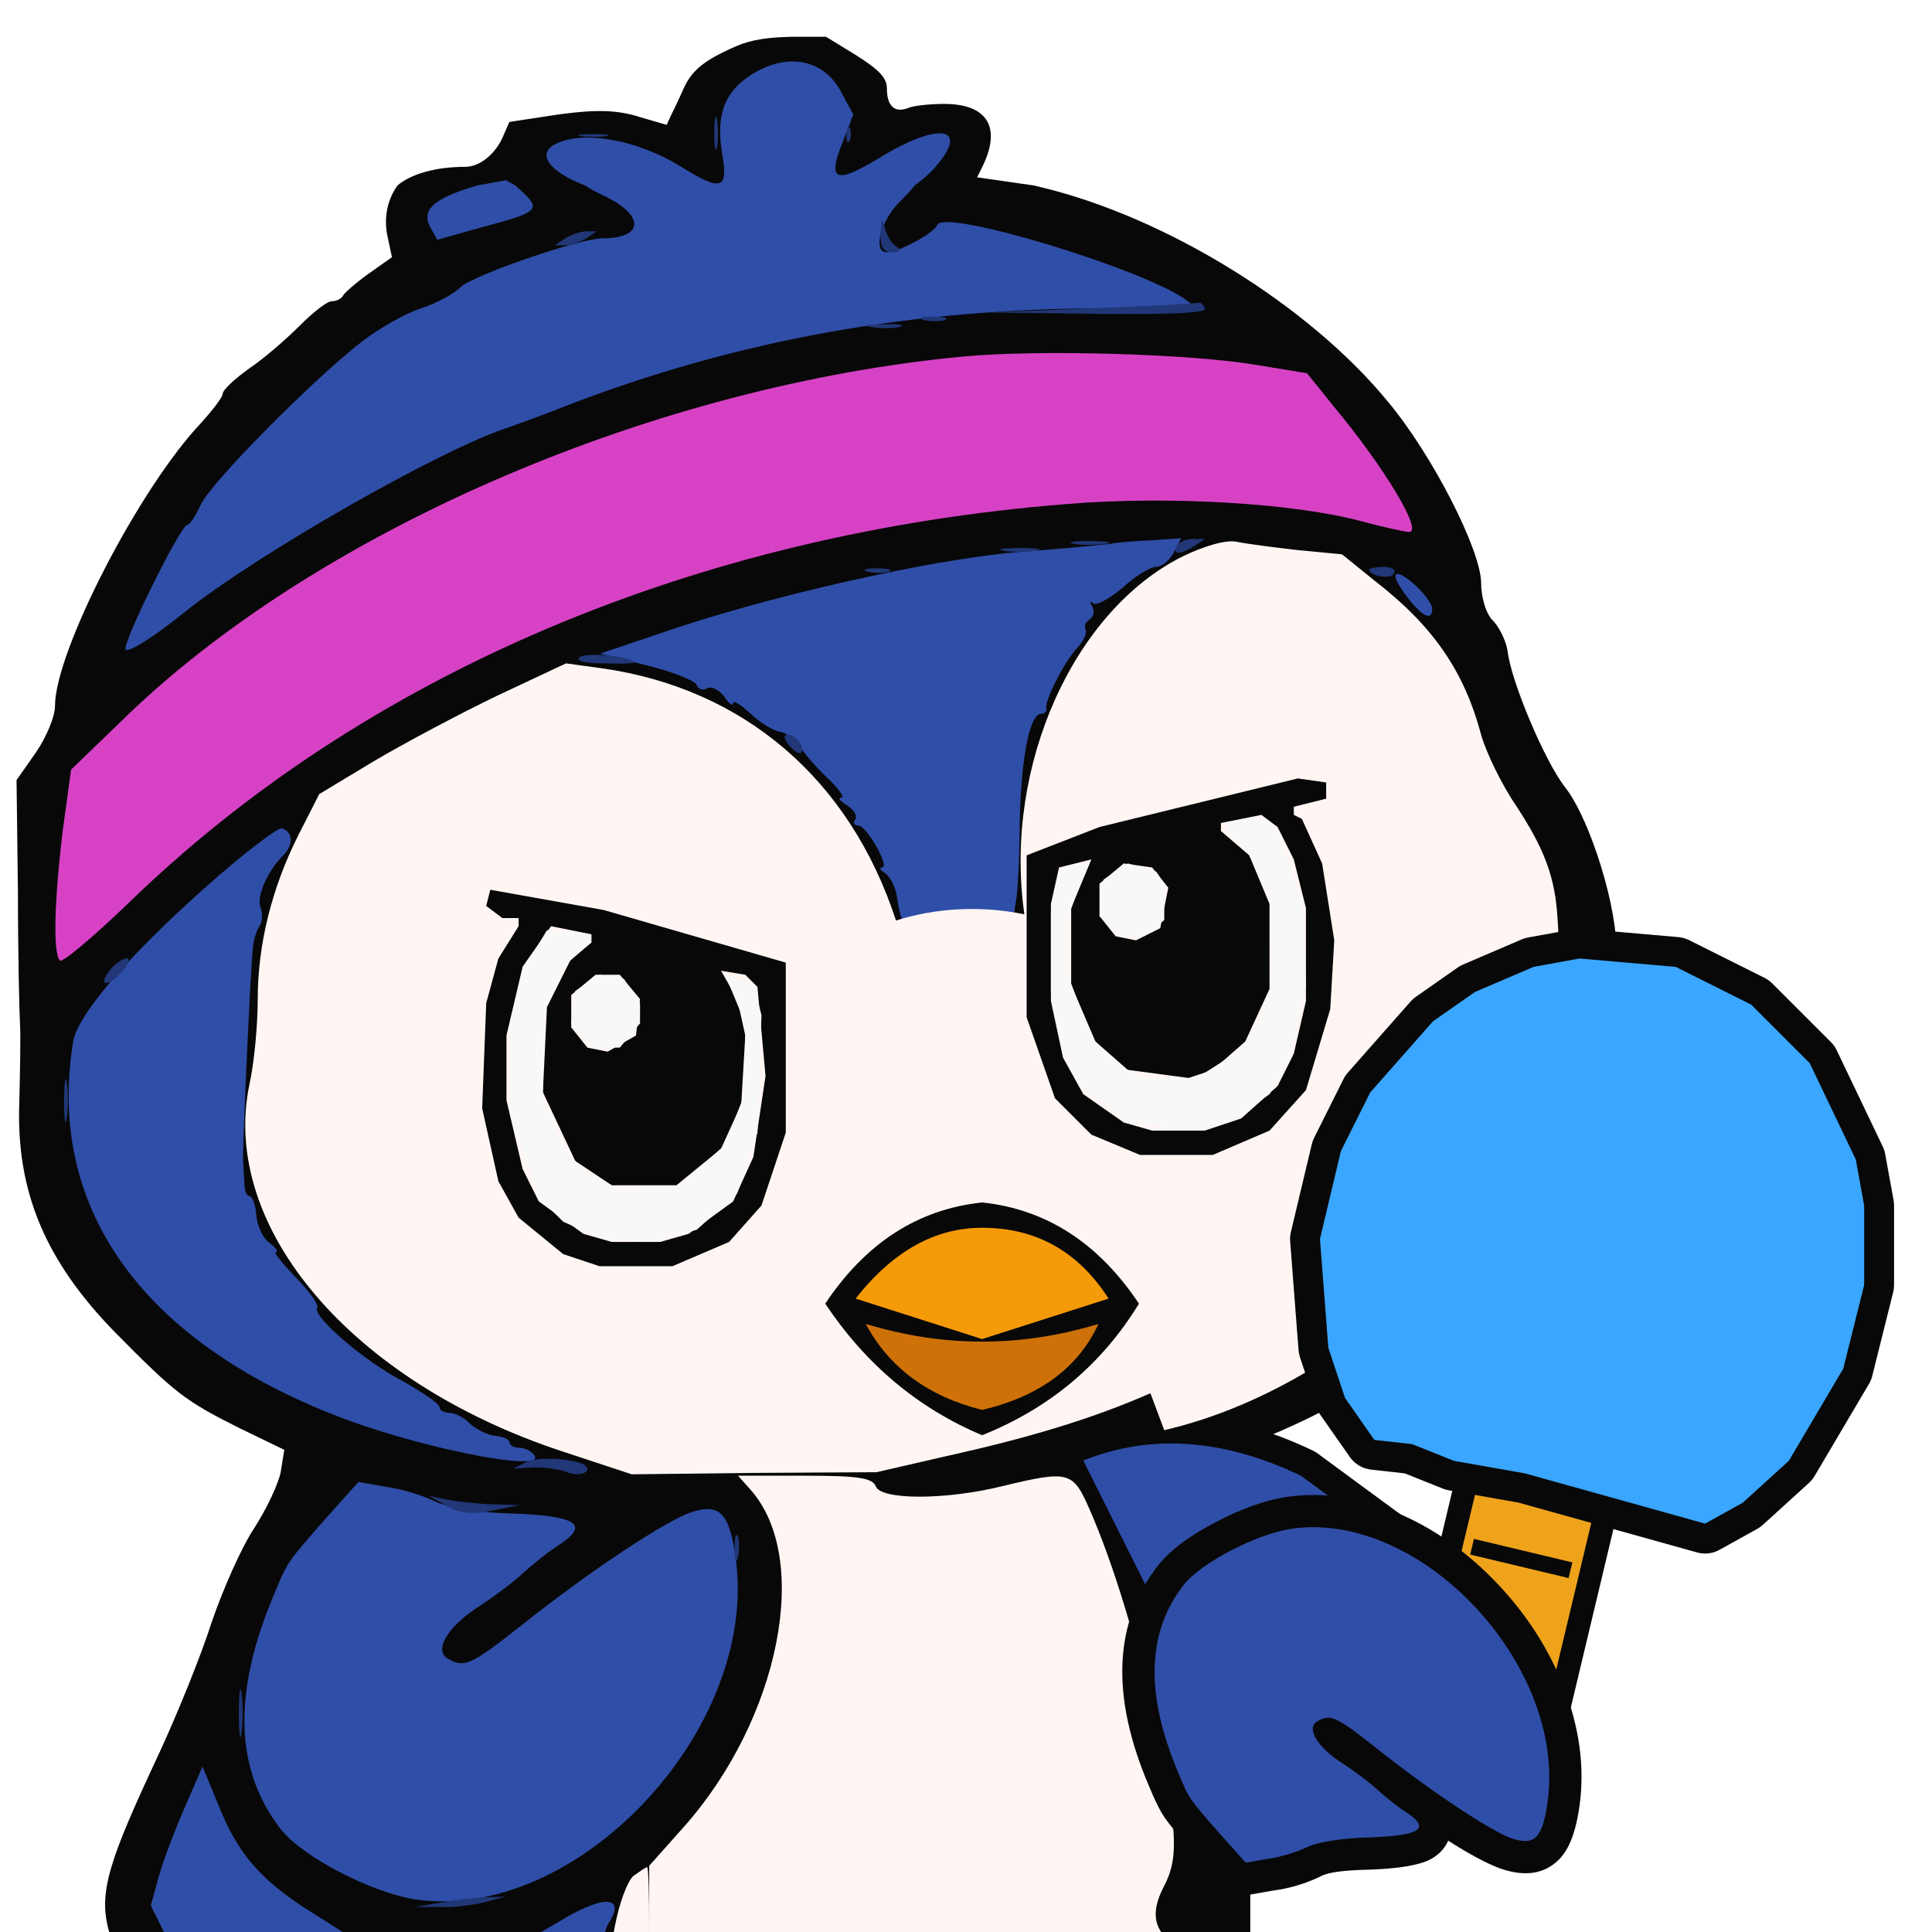
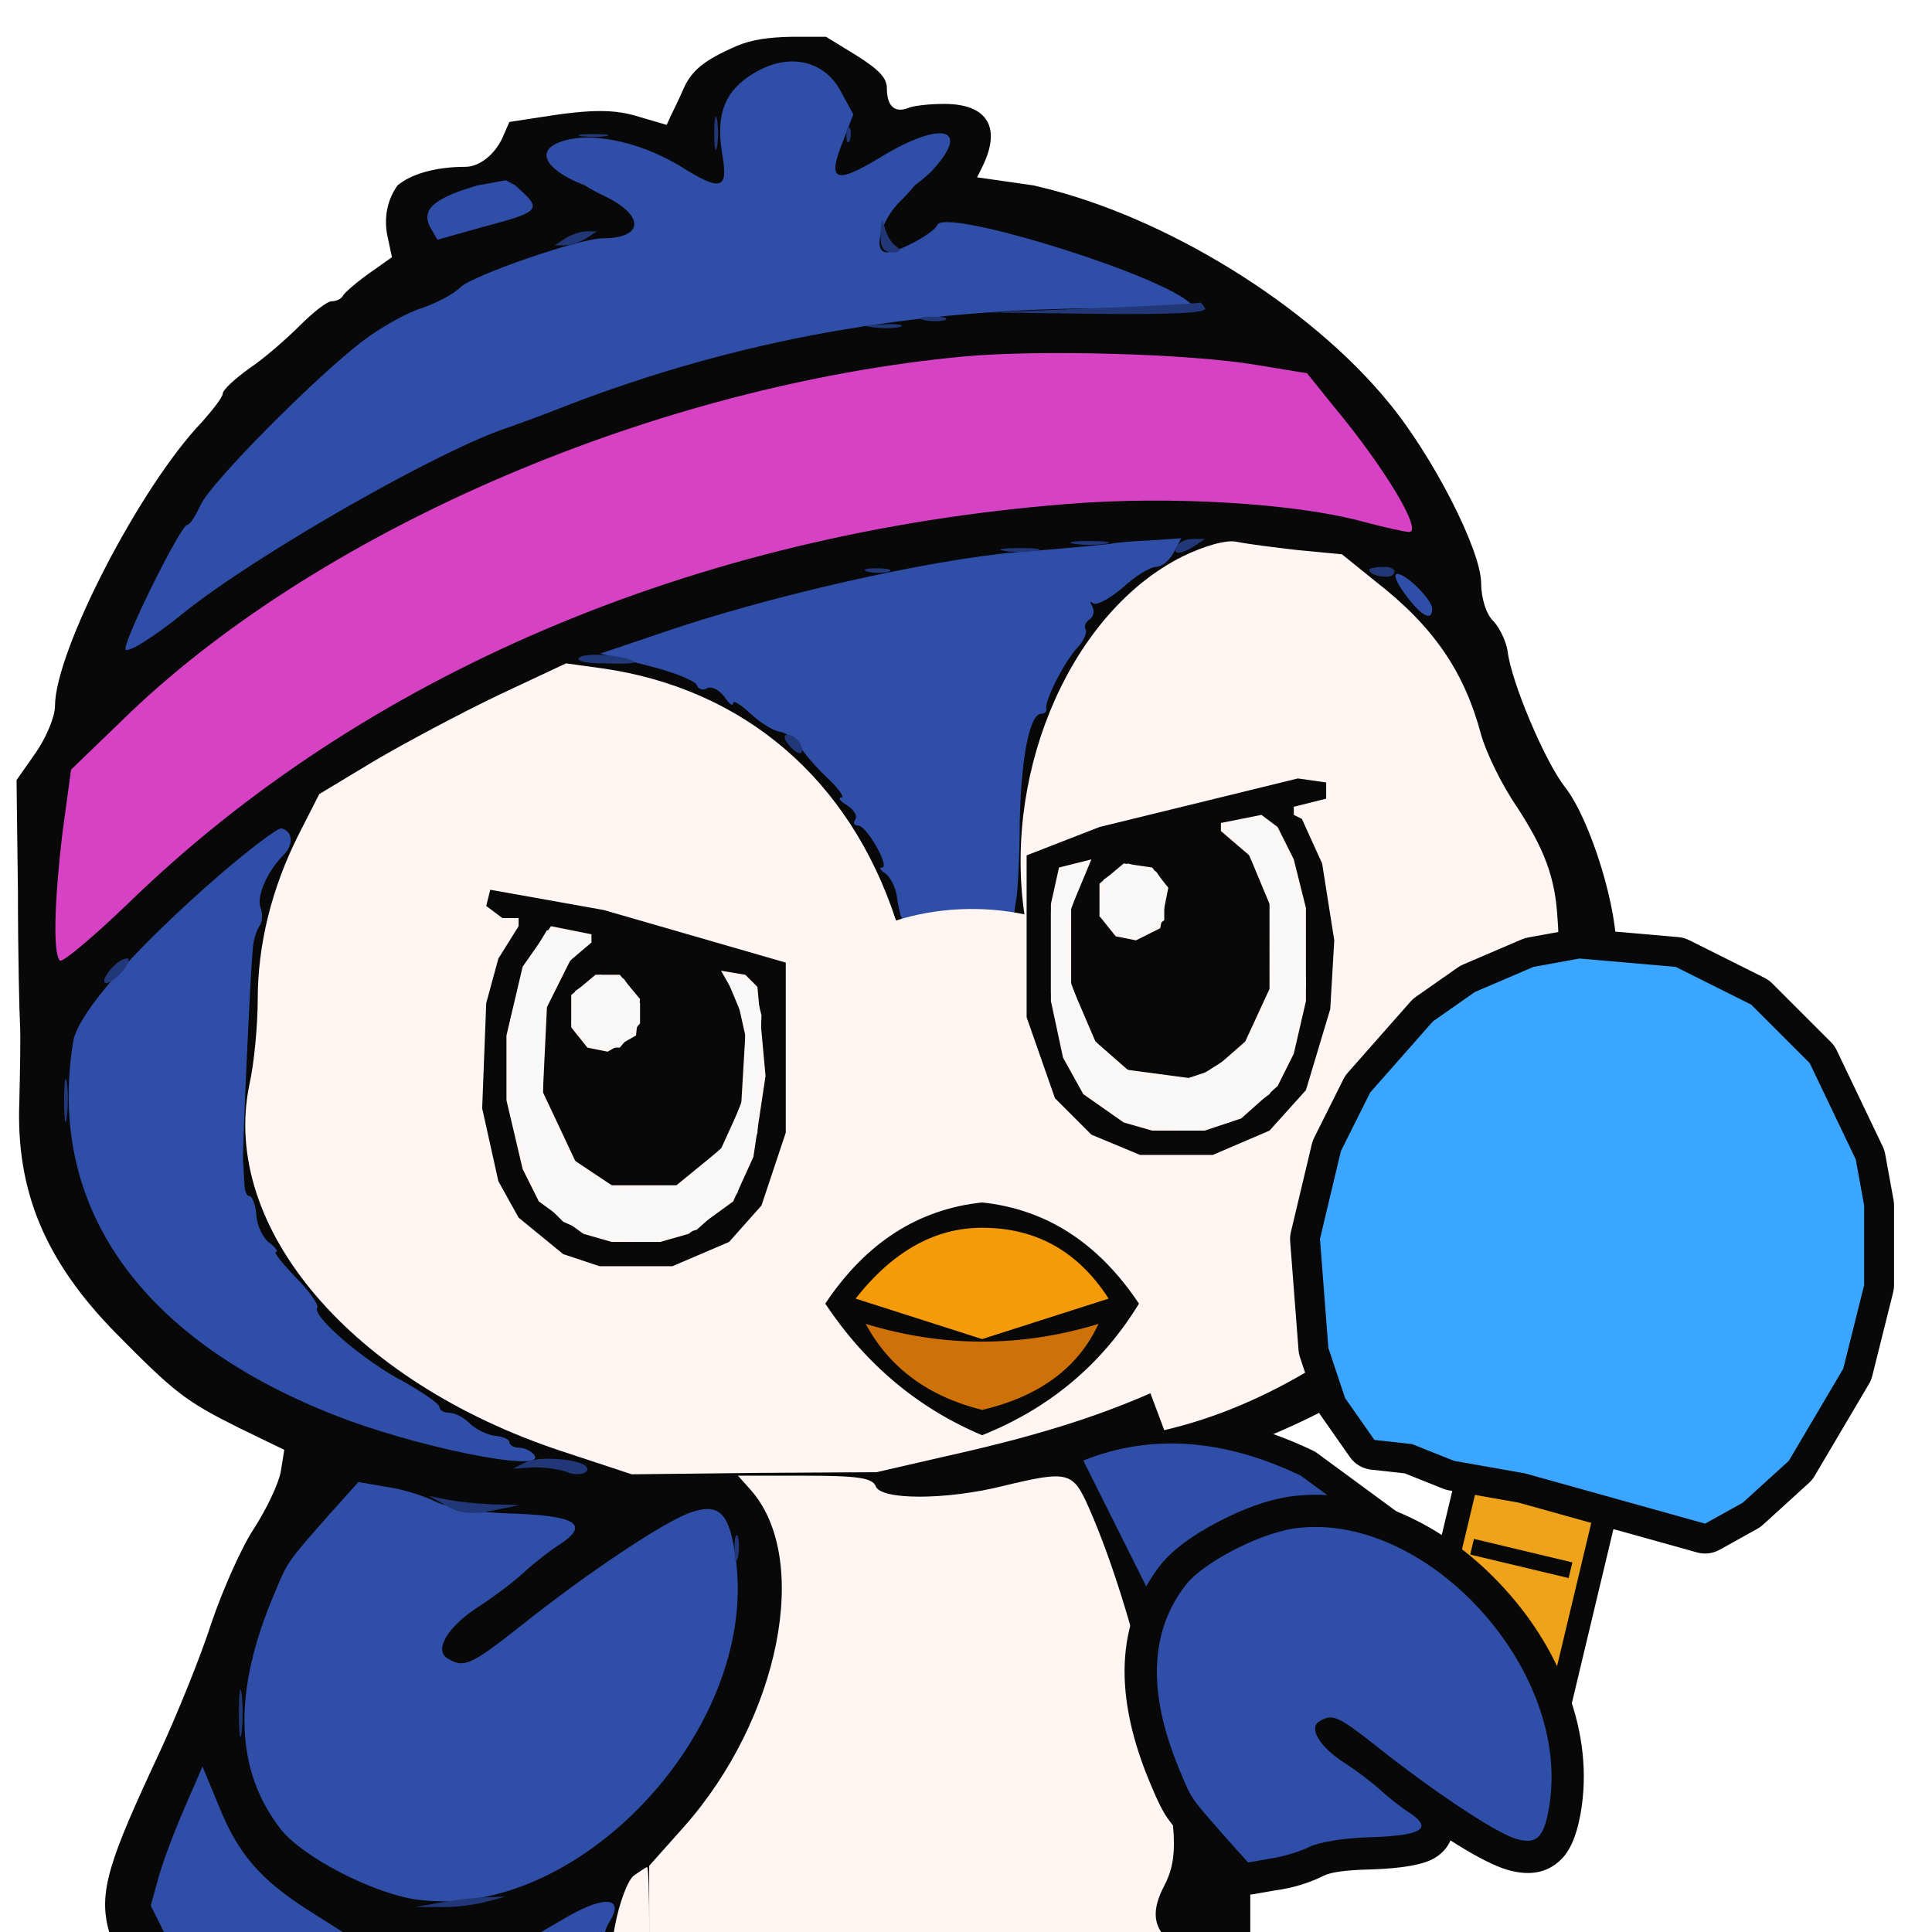
<svg xmlns="http://www.w3.org/2000/svg" viewBox="0 0 420 420" aria-hidden="true" class="sthings" data-character="pip">
  <g data-pip-part="body">
    <path fill="#080808" fill-rule="evenodd" d="M160.128 10.006C163.32 8.638 166.967 8.091 172.135 8H179.58L186.267 12.103C191.13 15.203 192.802 16.936 192.802 19.215C192.802 23.045 194.474 24.595 197.362 23.501C198.577 22.954 202.225 22.589 205.264 22.589C214.839 22.589 217.878 27.878 213.32 36.723L212.408 38.547L224.663 40.305L226.389 40.718C253.592 47.253 284.595 66.401 301.767 87.373C311.495 99.076 321.828 119.44 321.98 126.582C321.98 129.926 323.045 133.573 324.716 135.093C326.084 136.613 327.451 139.501 327.755 141.628C328.515 148.163 335.81 165.488 340.217 171.11C345.764 178.157 351.902 198.068 351.339 207.505H271.8V420.0H23.735C21.258 411.385 23.707 404.441 34.598 381.139C38.549 372.628 43.716 359.863 45.996 352.719C48.427 345.577 52.53 336.306 55.266 332.203C58.002 327.947 60.586 322.477 61.041 319.893L61.801 315.182L52.075 310.471C40.221 304.544 38.093 302.872 25.176 289.803C9.826 274.15 3.443 258.952 4.203 239.5C4.355 232.813 4.508 225.214 4.355 222.782C4.203 220.198 3.899 207.281 3.899 193.907L3.596 169.591L7.851 163.513C10.13 160.169 11.954 155.762 11.954 153.482C11.954 141.628 30.342 105.915 43.868 91.781C46.3 89.045 48.427 86.309 48.427 85.55C48.427 84.79 51.011 82.358 54.202 80.079C57.395 77.951 62.258 73.696 65.145 70.808C68.033 67.921 71.072 65.49 72.136 65.49C73.199 65.49 74.263 64.881 74.567 64.273C74.871 63.666 77.302 61.538 80.038 59.563L85.205 55.915L84.141 50.9C83.444 46.908 84.333 43.233 86.42 40.305C89.34 37.848 94.605 36.267 101.162 36.267C104.202 36.267 107.546 33.623 109.217 29.975L110.737 26.51L117.272 25.507C128.67 23.684 133.685 23.684 139.308 25.507L144.93 27.149L145.842 25.142C146.451 23.957 147.666 21.404 148.578 19.306C150.402 15.294 152.986 13.106 160.128 10.006Z" />
    <path fill="#080808" fill-rule="evenodd" d="M326.8 192.105 351.338 207.505Q350.89 221.805 349.9 238.305Q347.7 269.105 314.7 288.905Q286.1 312.005 252.0 319.705L248.7 305.405Q290.5 294.405 308.1 271.305Q331.2 246.005 326.8 219.605Z" />
    <path fill="#2f4ea8" fill-rule="evenodd" d="M162.712 16.662C170.614 11.191 179.125 12.65 182.924 20.127L185.508 24.869L183.228 30.796C179.733 39.458 181.557 40.188 191.587 34.079C204.201 26.419 210.887 27.605 203.44 36.175C202.47 37.399 200.691 38.958 198.86 40.305C197.826 41.573 196.774 42.727 195.842 43.605C191.435 47.86 189.611 54.851 192.802 54.851C195.386 54.851 203.137 50.596 203.745 48.925C204.961 45.277 247.21 58.043 257.391 64.881L260.279 67.009H241.13C198.426 67.009 160.28 73.847 122.895 88.285C118.336 90.109 112.864 92.084 110.737 92.844C96.299 97.404 56.026 120.352 40.07 133.118C33.383 138.589 27.608 142.084 27.303 141.172C26.696 139.501 39.31 114.121 40.677 114.121C41.285 114.121 42.501 112.145 43.564 109.866C45.692 105.003 68.488 82.054 78.823 74.152C82.622 71.265 88.245 68.072 91.588 67.009C94.779 65.945 98.579 63.969 100.099 62.45C102.683 59.866 126.086 51.812 130.949 51.812C140.067 51.812 140.22 46.796 131.253 42.541C129.771 41.852 128.4 41.1 127.153 40.305C119.322 37.308 116.352 33.284 121.071 31.161C127.15 28.334 138.548 30.431 147.971 36.175C156.633 41.647 158.304 41.191 157.089 33.988C155.57 25.507 157.24 20.401 162.712 16.662Z" />
    <path fill="#2f4ea8" fill-rule="evenodd" d="M112.022 40.305 113.473 41.629C117.727 45.581 116.967 46.189 104.81 49.38L95.084 52.116L93.867 49.988C91.285 45.884 93.716 43.301 103.442 40.414L103.802 40.305L109.977 39.185Z" />
    <path fill="#2f4ea8" fill-rule="evenodd" d="M241.435 118.225C242.65 117.92 246.601 117.616 250.249 117.465L256.784 117.008L255.112 120.2C254.2 121.871 252.528 123.24 251.312 123.24C250.097 123.24 246.753 125.215 244.017 127.798C241.13 130.23 238.242 131.75 237.635 131.142C236.875 130.534 236.875 130.838 237.483 131.902C237.939 132.814 237.787 134.029 236.875 134.638C235.963 135.245 235.66 136.157 235.963 136.765C236.42 137.372 235.66 139.348 234.139 140.868C231.252 144.059 227.149 152.266 227.452 153.938C227.604 154.697 227.149 155.154 226.389 155.154C223.805 155.154 221.982 164.728 221.677 178.862C221.677 186.46 221.222 193.907 220.917 195.579C220.614 197.098 220.31 199.682 220.31 201.05C220.158 202.873 218.942 203.785 216.359 203.785C214.23 203.785 210.127 204.85 207.088 206.065C201.313 208.496 197.058 207.737 198.426 204.393C198.882 203.178 198.426 202.266 197.514 202.266C196.602 202.266 195.995 201.809 195.995 201.05C196.146 200.442 196.146 199.682 195.842 199.226C195.69 198.77 195.235 196.794 194.93 194.667C194.626 192.691 193.411 190.412 192.347 189.804C191.435 189.196 190.979 188.588 191.739 188.588C193.562 188.588 188.396 179.469 186.572 179.469C185.66 179.469 185.355 178.862 185.964 178.102C186.42 177.19 185.508 175.975 184.14 175.063C182.621 174.151 182.012 173.391 182.924 173.391C183.685 173.391 182.316 171.415 179.885 169.135C177.301 166.704 174.717 163.665 173.805 162.144C173.046 160.777 171.071 159.409 169.702 159.105C168.183 158.953 165.296 157.129 163.167 155.154C161.04 153.178 159.368 152.115 159.368 152.875C159.368 153.634 158.457 153.026 157.392 151.354C156.177 149.834 154.505 149.075 153.593 149.682C152.834 150.139 151.77 149.834 151.465 148.922C151.162 148.01 146.299 146.035 140.676 144.668L130.493 142.084L143.108 137.829C166.663 129.622 201.921 121.719 220.917 120.047C230.948 119.288 240.218 118.376 241.435 118.225Z" />
    <path fill="#2f4ea8" fill-rule="evenodd" d="M305.567 129.318C303.591 126.734 302.832 124.759 303.743 124.759C305.72 124.759 311.342 130.382 311.342 132.357C311.342 135.245 308.911 133.878 305.567 129.318Z" />
    <path fill="#2f4ea8" fill-rule="evenodd" d="M47.667 190.259C54.354 184.484 60.434 179.926 61.193 180.078C63.625 180.685 63.929 183.572 61.649 185.853C58.154 189.347 55.723 194.819 56.634 197.251C57.09 198.466 57.09 200.29 56.483 201.202C55.723 202.266 55.114 204.393 54.963 206.065C54.354 212.752 52.683 250.29 52.835 252.417C52.987 253.632 52.987 255.913 53.139 257.28C53.139 258.8 53.595 260.016 54.202 260.016C54.811 260.016 55.571 261.84 55.723 264.119C55.874 266.551 57.242 269.285 58.61 270.197C59.977 271.262 60.586 272.173 59.977 272.173C59.37 272.173 61.346 274.605 64.233 277.644C67.273 280.684 69.4 283.723 68.945 284.331C67.88 286.155 79.126 295.881 87.637 300.289C91.892 302.72 95.539 305.152 95.539 305.912C95.539 306.519 96.451 307.128 97.667 307.128C98.883 307.128 101.011 308.191 102.226 309.559C103.595 310.775 106.026 311.991 107.698 312.143C109.37 312.294 110.737 312.903 110.737 313.51C110.737 314.118 111.649 314.726 112.864 314.726C114.08 314.726 115.6 315.485 116.208 316.397C118.639 320.35 89.461 314.422 71.832 307.279C30.039 290.563 10.13 261.84 15.905 226.429C16.97 220.198 29.127 206.369 47.667 190.259Z" />
    <path fill="#080808" fill-rule="evenodd" d="M233.253 311.887Q257.717 302.103 285.41 315.347Q285.925 315.593 286.384 315.931L323.784 343.431Q324.264 343.784 324.666 344.224Q325.067 344.664 325.377 345.173Q325.685 345.684 325.888 346.244Q326.091 346.804 326.181 347.393Q326.271 347.982 326.243 348.577Q326.217 349.172 326.075 349.75Q325.932 350.329 325.68 350.869Q325.427 351.409 325.074 351.889Q324.857 352.185 324.605 352.452Q306.216 371.991 283.164 381.295Q274.377 385.931 266.662 381.644Q260.033 377.961 255.407 367.569L244.585 349.173Q244.48 348.995 244.389 348.811L230.089 320.211Q229.822 319.678 229.665 319.103Q229.507 318.528 229.465 317.934Q229.423 317.339 229.497 316.748Q229.572 316.158 229.76 315.592Q229.949 315.027 230.244 314.509Q230.539 313.992 230.93 313.541Q231.32 313.091 231.791 312.726Q232.262 312.36 232.794 312.094Q233.02 311.981 233.253 311.887Z" />
    <path fill="#2f4ea8" fill-rule="evenodd" d="M235.5 317.505Q257.5 308.705 282.8 320.805L320.2 348.305Q302.6 367.005 280.6 375.805Q276.341 378.128 272.627 377.453Q265.79 376.21 260.8 364.805L249.8 346.105Z" />
    <path fill="#2f4ea8" fill-rule="evenodd" d="M71.376 329.468 77.911 322.172 83.989 323.237C87.485 323.693 92.196 325.213 94.627 326.428C97.059 327.644 104.05 328.859 110.889 329.012C125.023 329.468 128.214 331.291 121.983 335.546C119.551 337.066 115.904 339.954 113.776 341.929C111.649 343.905 107.393 347.096 104.354 349.072C97.363 353.479 94.324 358.646 97.211 360.47C100.859 362.75 102.378 361.99 113.168 353.479C128.062 341.626 144.171 330.988 149.946 328.859C156.48 326.58 158.609 328.859 159.976 339.042C164.839 376.123 125.326 418.068 90.221 412.901C80.646 411.381 66.057 403.782 61.193 397.856C51.011 384.938 50.403 367.917 59.826 346.032C62.561 339.346 62.713 339.346 71.376 329.468Z" />
    <path fill="#2f4ea8" fill-rule="evenodd" d="M40.07 393.144 44.021 384.026 47.667 392.841C51.771 403.022 56.634 408.646 67.121 415.332L74.498 420.0H35.64L32.774 414.269L34.446 408.19C35.358 404.846 37.941 398.007 40.07 393.144Z" />
    <path fill="#2f4ea8" fill-rule="evenodd" d="M123.047 416.853C131.71 411.838 135.964 412.445 132.317 418.068C131.991 418.611 131.724 419.29 131.542 420.0H117.666Z" />
    <path fill="#213777" fill-rule="evenodd" d="M155.265 28.972C155.265 25.689 155.57 24.413 155.873 25.963C156.177 27.605 156.177 30.34 155.873 31.89C155.57 33.531 155.265 32.255 155.265 28.972Z" />
    <path fill="#213777" fill-rule="evenodd" d="M183.988 29.428C183.988 27.878 184.292 27.24 184.748 27.787C185.052 28.425 185.052 29.701 184.748 30.523C184.292 31.434 183.988 30.887 183.988 29.428Z" />
    <path fill="#213777" fill-rule="evenodd" d="M126.39 29.61C124.871 29.337 126.086 29.154 128.974 29.154C131.861 29.154 133.077 29.337 131.71 29.61C130.189 29.793 127.758 29.793 126.39 29.61Z" />
    <path fill="#213777" fill-rule="evenodd" d="M191.435 50.596C191.587 47.404 191.739 47.253 192.347 49.532C192.802 51.204 193.866 53.028 194.93 53.635C195.995 54.395 195.69 54.851 194.018 54.851C192.042 54.851 191.283 53.788 191.435 50.596Z" />
    <path fill="#213777" fill-rule="evenodd" d="M122.895 51.812C124.111 51.052 126.238 50.292 127.454 50.292H129.734L127.454 51.812C126.238 52.571 124.111 53.331 122.895 53.331H120.615Z" />
    <path fill="#213777" fill-rule="evenodd" d="M237.635 67.009C250.249 66.553 260.583 65.945 260.735 65.793C260.887 65.641 261.495 66.097 261.951 67.009C262.559 68.072 254.504 68.377 238.851 68.225L214.839 67.921Z" />
    <path fill="#213777" fill-rule="evenodd" d="M200.858 69.593C199.337 69.137 200.249 68.832 202.68 68.832C205.264 68.832 206.328 69.137 205.416 69.593C204.352 69.896 202.225 69.896 200.858 69.593Z" />
    <path fill="#213777" fill-rule="evenodd" d="M189.46 71.113C187.484 70.808 188.699 70.504 192.042 70.504C195.386 70.353 196.905 70.656 195.538 71.113C194.018 71.416 191.283 71.416 189.46 71.113Z" />
    <path fill="#213777" fill-rule="evenodd" d="M233.532 118.225C231.555 117.92 233.076 117.616 236.875 117.616C240.674 117.616 242.195 117.92 240.371 118.225C238.395 118.528 235.355 118.528 233.532 118.225Z" />
    <path fill="#213777" fill-rule="evenodd" d="M255.872 118.68C256.327 117.768 257.999 117.16 259.367 117.16H261.951L259.671 118.68C256.632 120.656 254.655 120.656 255.872 118.68Z" />
    <path fill="#213777" fill-rule="evenodd" d="M218.335 119.744C216.359 119.44 217.878 119.135 221.677 119.135C225.477 119.135 226.997 119.44 225.173 119.744C223.198 120.047 220.158 120.047 218.335 119.744Z" />
    <path fill="#213777" fill-rule="evenodd" d="M188.699 124.303C187.179 123.847 188.091 123.543 190.523 123.543C193.107 123.543 194.171 123.847 193.259 124.303C192.195 124.607 190.067 124.607 188.699 124.303Z" />
    <path fill="#213777" fill-rule="evenodd" d="M297.664 123.847C297.664 123.543 299.033 123.24 300.855 123.24C302.527 123.24 303.591 123.847 302.984 124.759C302.224 125.975 297.664 125.215 297.664 123.847Z" />
    <path fill="#213777" fill-rule="evenodd" d="M126.086 142.844C127.758 141.78 136.268 142.54 137.94 143.907C138.245 144.212 135.204 144.364 131.253 144.212C126.998 144.212 124.871 143.604 126.086 142.844Z" />
    <path fill="#213777" fill-rule="evenodd" d="M171.526 161.993C170.311 160.625 170.311 159.713 171.223 159.713C173.046 159.713 175.174 162.601 174.11 163.665C173.805 163.968 172.59 163.36 171.526 161.993Z" />
    <path fill="#213777" fill-rule="evenodd" d="M24.112 210.625C25.176 209.408 26.696 208.344 27.608 208.344C28.367 208.344 27.911 209.713 26.391 211.384C23.2 214.879 21.073 214.271 24.112 210.625Z" />
    <path fill="#213777" fill-rule="evenodd" d="M13.929 239.5C13.929 235.244 14.234 233.42 14.538 235.244C14.841 237.219 14.841 240.563 14.538 242.843C14.234 245.275 13.929 243.603 13.929 239.5Z" />
    <path fill="#213777" fill-rule="evenodd" d="M114.536 317.766C117.272 316.55 125.63 317.157 127.302 318.678C128.822 320.045 125.783 321.109 123.351 320.045C121.83 319.438 118.639 318.981 116.055 318.981L111.497 319.285Z" />
    <path fill="#213777" fill-rule="evenodd" d="M97.059 327.34 93.26 325.213 97.059 325.972C99.187 326.428 103.595 326.884 106.938 327.035L113.016 327.188L106.938 328.404C102.53 329.316 99.795 329.012 97.059 327.34Z" />
    <path fill="#213777" fill-rule="evenodd" d="M159.673 336.763C159.673 334.179 159.976 333.115 160.433 334.027C160.736 335.091 160.736 337.218 160.433 338.585C159.976 340.106 159.673 339.194 159.673 336.763Z" />
    <path fill="#213777" fill-rule="evenodd" d="M51.923 372.476C51.923 367.917 52.227 365.941 52.53 368.221C52.835 370.653 52.835 374.3 52.53 376.579C52.227 379.01 51.923 377.035 51.923 372.476Z" />
    <path fill="#213777" fill-rule="evenodd" d="M96.299 413.509C99.642 412.901 104.05 412.445 106.177 412.445L109.977 412.293L105.417 413.509C102.986 414.117 98.427 414.725 95.539 414.572H90.221Z" />
    <path fill="#fff6f3" fill-rule="evenodd" d="M257.087 120.959C261.799 118.68 266.51 117.313 268.789 117.768C270.917 118.225 276.845 118.984 282.163 119.592L291.737 120.504L298.88 126.279C311.646 136.157 318.333 146.035 321.98 159.713C323.045 163.513 326.388 170.503 329.73 175.366C335.733 184.57 338.107 190.73 338.598 199.805H338.603Q341.1 232.805 318.0 271.305Q286.1 303.205 253.1 310.905L250.089 302.878C237.848 308.255 224.218 312.453 205.721 316.55L190.523 320.045L163.927 320.197L137.333 320.501L122.135 315.485C76.542 300.441 47.82 266.854 54.202 235.852C55.266 231.141 56.026 222.782 56.026 217.31C56.026 205.305 59.066 192.995 64.992 181.293L69.4 172.631L81.254 165.488C87.941 161.537 99.947 155.154 108.153 151.203L123.047 144.212L130.798 145.276C161.639 149.638 184.737 169.343 194.781 200.112C203.601 197.304 213.52 196.856 222.69 198.768L222.589 198.01C218.335 166.4 233.379 132.814 257.087 120.959Z" />
    <path fill="#fff6f3" fill-rule="evenodd" d="M137.788 407.734C139.155 406.822 140.372 405.91 140.676 405.91C140.979 405.91 141.132 411.99 141.132 419.588V420.0H133.439C133.518 419.573 133.6 419.132 133.685 418.676C134.597 413.813 136.421 408.797 137.788 407.734Z" />
    <path fill="#fff6f3" fill-rule="evenodd" d="M163.016 323.693 160.433 320.805H174.87C186.42 320.805 189.611 321.26 190.371 323.084C191.435 326.125 205.568 326.125 217.878 323.084C232.315 319.59 233.227 319.893 236.723 327.796C241.89 339.497 247.361 357.127 251.161 375.516C256.024 397.704 256.327 403.934 252.984 410.166C250.873 414.284 250.668 417.375 252.423 420.0H141.132V405.606L148.578 397.247C169.551 373.692 176.541 338.585 163.016 323.693Z" />
    <path fill="#d742c5" fill-rule="evenodd" d="M209.52 77.495C225.933 75.976 258.608 76.888 273.045 79.319L284.139 81.143L289.762 88.133C301.16 101.81 309.366 115.641 306.327 115.641C305.415 115.641 300.704 114.577 296.145 113.36C281.555 109.409 254.352 107.738 232.012 109.562C151.162 115.944 78.974 146.643 27.76 196.491C20.161 203.785 13.474 209.408 13.017 208.801C11.498 207.281 11.802 195.882 13.626 180.685L15.449 167.312L28.52 154.697C70.767 114.577 142.955 83.726 209.52 77.495Z" />
  </g>
  <g class="sthings-face" data-face="neutral">
    <g data-pip-part="eye-0">
      <path fill="#080808" fill-rule="evenodd" d="M105.7 196.945 106.58 193.425 131.22 197.825 170.82 209.265V246.225L165.54 262.065L158.5 269.985L146.18 275.265H130.34L122.42 272.625L112.74 264.705L108.34 256.785L104.82 240.945L105.7 218.065L108.34 208.385L112.74 201.345V199.585H109.22L105.7 196.945ZM163.78 251.505 166.42 233.905 164.66 214.545 162.02 211.905 156.74 211.025 160.26 217.185 162.02 225.105 161.14 240.065 156.74 249.745 147.06 257.665H132.98L125.06 252.385L118.02 237.425L118.9 218.945L124.18 208.385L128.58 204.865V203.105L119.78 201.345L113.62 210.145L110.1 225.105V239.185L113.62 254.145L117.14 261.185L126.82 268.225L132.98 269.985H143.54L149.7 268.225L159.38 261.185L163.78 251.505ZM124.18 216.305V223.345L127.7 227.745L132.1 228.625L138.26 225.105L139.14 217.185L134.74 211.905H129.46L124.18 216.305Z" />
      <path fill="#f8f8f8" fill-rule="evenodd" d="M110.98 242.705V221.585L113.62 211.025L118.9 202.225L127.7 203.105L128.58 204.865L122.42 210.145L118.02 220.705V239.185L123.3 250.625L127.7 255.025L134.74 258.545L147.94 257.665L157.62 248.865L162.02 237.425V222.465L157.62 211.905L163.78 213.665L165.54 220.705L164.66 246.225L160.26 259.425L151.46 267.345L140.9 269.985L130.34 269.105L122.42 265.585L117.14 260.305L110.98 242.705ZM124.18 222.465 125.06 215.425 130.34 211.905 135.62 212.785 139.14 218.065V222.465L134.74 227.745H128.58L124.18 222.465Z" />
    </g>
    <g data-pip-part="eye-1">
      <path fill="#080808" fill-rule="evenodd" d="M282.14 169.225 288.3 170.105V173.625L281.26 175.385V177.145L283.02 178.025L287.42 187.705L290.06 204.425L289.18 219.385L283.9 236.985L275.98 245.785L263.66 251.065H247.82L237.26 246.665L229.34 238.745L223.18 221.145V185.945L239.02 179.785L282.14 169.225ZM237.26 186.825 230.22 188.585 228.46 196.505V217.625L231.1 229.945L235.5 237.865L244.3 244.025L250.46 245.785H261.9L269.82 243.145L277.74 236.105L281.26 229.065L283.9 217.625V197.385L281.26 186.825L277.74 179.785L274.22 177.145L265.42 178.905V180.665L271.58 185.945L275.98 196.505V214.985L270.7 226.425L263.66 232.585L258.38 234.345L245.18 232.585L238.14 226.425L232.86 214.105V197.385L237.26 186.825ZM239.02 199.145 242.54 203.545 246.94 204.425 252.22 201.785 253.98 192.985 250.46 188.585 244.3 187.705 239.02 192.105V199.145Z" />
      <path fill="#f8f8f8" fill-rule="evenodd" d="M266.3 180.665 267.18 178.905 271.58 178.025H275.1L277.74 180.665L283.02 195.625L283.9 214.105L280.38 229.945L275.98 237.865L267.18 244.025L259.26 245.785L245.18 244.025L234.62 236.105L231.1 228.185L228.46 215.865V198.265L230.22 190.345L231.1 188.585L236.38 187.705L231.98 200.025V211.465L237.26 225.545L243.42 231.705L248.7 234.345H260.14L269.82 228.185L274.22 221.145L276.86 212.345L275.98 194.745L270.7 184.185L266.3 180.665ZM239.9 191.225 245.18 187.705 251.34 189.465 253.1 192.105V200.025L248.7 203.545H243.42L239.02 199.145L239.9 191.225Z" />
    </g>
    <g data-pip-part="beak">
      <path fill="#080808" fill-rule="evenodd" d="M179.4 283.405Q192.6 263.605 213.5 261.405Q234.4 263.605 247.6 283.405Q235.5 303.205 213.5 312.005Q192.6 303.205 179.4 283.405Z" />
      <path fill="#cd7108" fill-rule="evenodd" d="M188.2 287.805Q213.5 295.505 238.8 287.805Q232.2 302.105 213.5 306.505Q195.9 302.105 188.2 287.805Z" />
      <path fill="#f59a08" fill-rule="evenodd" d="M186.0 282.305Q198.1 266.905 213.5 266.905Q231.1 266.905 241.0 282.305L213.5 291.105L186.0 282.305Z" />
    </g>
  </g>
  <g data-pip-part="racket">
-     <path fill="#080808" fill-rule="evenodd" d="M353.666 320.181 340.294 376.179 305.277 367.821 318.651 311.819Q318.856 310.959 319.145 310.123Q319.433 309.287 319.803 308.484Q320.173 307.68 320.618 306.916Q321.065 306.153 321.584 305.437Q322.102 304.721 322.689 304.06Q323.276 303.399 323.924 302.797Q324.573 302.196 325.278 301.662Q325.982 301.127 326.735 300.664Q327.489 300.201 328.284 299.814Q329.078 299.428 329.908 299.12Q330.737 298.813 331.593 298.588Q332.447 298.364 333.321 298.225Q334.194 298.086 335.077 298.033Q335.96 297.979 336.843 298.013Q337.727 298.047 338.603 298.167Q339.48 298.287 340.339 298.493Q341.199 298.697 342.035 298.987Q342.871 299.275 343.675 299.644Q344.478 300.014 345.242 300.459Q346.005 300.906 346.721 301.425Q347.437 301.943 348.098 302.531Q348.76 303.117 349.361 303.766Q349.963 304.414 350.497 305.119Q351.032 305.823 351.495 306.577Q351.957 307.33 352.344 308.125Q352.731 308.921 353.038 309.75Q353.345 310.578 353.57 311.434Q353.794 312.29 353.934 313.162Q354.072 314.036 354.126 314.919Q354.179 315.801 354.145 316.686Q354.112 317.569 353.992 318.444Q353.871 319.321 353.666 320.181Z" />
-     <path fill="#efa31b" fill-rule="evenodd" d="M348.803 319.02 335.431 375.019 310.141 368.982 323.514 312.981Q323.663 312.359 323.871 311.755Q324.08 311.151 324.346 310.572Q324.613 309.991 324.935 309.44Q325.257 308.889 325.632 308.372Q326.007 307.855 326.43 307.376Q326.854 306.899 327.323 306.464Q327.791 306.03 328.299 305.644Q328.809 305.259 329.353 304.924Q329.897 304.59 330.471 304.311Q331.045 304.031 331.644 303.809Q332.243 303.587 332.861 303.425Q333.479 303.263 334.109 303.162Q334.74 303.062 335.378 303.023Q336.015 302.985 336.653 303.009Q337.292 303.033 337.924 303.12Q338.557 303.207 339.178 303.356Q339.799 303.504 340.403 303.712Q341.007 303.921 341.587 304.187Q342.167 304.455 342.718 304.777Q343.27 305.099 343.787 305.473Q344.304 305.848 344.782 306.272Q345.26 306.695 345.694 307.164Q346.128 307.633 346.514 308.142Q346.9 308.65 347.235 309.195Q347.569 309.738 347.849 310.312Q348.128 310.887 348.349 311.486Q348.571 312.084 348.733 312.702Q348.896 313.321 348.996 313.951Q349.097 314.581 349.135 315.219Q349.173 315.856 349.149 316.495Q349.125 317.133 349.038 317.766Q348.952 318.398 348.803 319.02Z" />
+     <path fill="#080808" fill-rule="evenodd" d="M353.666 320.181 335.516 396.181Q335.312 397.042 335.023 397.878Q334.734 398.713 334.365 399.517Q333.996 400.32 333.55 401.083Q333.103 401.846 332.584 402.563Q332.329 402.916 332.056 403.257L300.393 395.7Q300.303 395.271 300.234 394.837Q300.095 393.964 300.041 393.082Q299.989 392.198 300.023 391.315Q300.056 390.432 300.176 389.555Q300.297 388.679 300.501 387.819L318.651 311.819Q318.856 310.959 319.145 310.123Q319.433 309.287 319.803 308.484Q320.173 307.68 320.618 306.916Q321.065 306.153 321.584 305.437Q322.102 304.721 322.689 304.06Q323.276 303.399 323.924 302.797Q324.573 302.196 325.278 301.662Q325.982 301.127 326.735 300.664Q327.489 300.201 328.284 299.814Q329.078 299.428 329.908 299.12Q330.737 298.813 331.593 298.588Q332.447 298.364 333.321 298.225Q334.194 298.086 335.077 298.033Q335.96 297.979 336.843 298.013Q337.727 298.047 338.603 298.167Q339.48 298.287 340.339 298.493Q341.199 298.697 342.035 298.987Q342.871 299.275 343.675 299.644Q344.478 300.014 345.242 300.459Q346.005 300.906 346.721 301.425Q347.437 301.943 348.098 302.531Q348.76 303.117 349.361 303.766Q349.963 304.414 350.497 305.119Q351.032 305.823 351.495 306.577Q351.957 307.33 352.344 308.125Q352.731 308.921 353.038 309.75Q353.345 310.578 353.57 311.434Q353.794 312.29 353.934 313.162Q354.072 314.036 354.126 314.919Q354.179 315.801 354.145 316.686Q354.112 317.569 353.992 318.444Q353.871 319.321 353.666 320.181Z" />
+     <path fill="#efa31b" fill-rule="evenodd" d="M348.803 319.02 330.653 395.02Q330.505 395.641 330.297 396.244Q330.088 396.848 329.822 397.429Q329.554 398.009 329.233 398.56Q328.911 399.112 328.536 399.629Q328.161 400.146 327.737 400.623Q327.314 401.102 326.845 401.535Q326.637 401.729 326.422 401.911L306.028 397.044Q305.918 396.782 305.819 396.515Q305.596 395.915 305.435 395.297Q305.272 394.68 305.172 394.05Q305.071 393.418 305.033 392.781Q304.995 392.143 305.019 391.505Q305.043 390.867 305.13 390.235Q305.217 389.601 305.364 388.981L323.514 312.981Q323.663 312.359 323.871 311.755Q324.08 311.151 324.346 310.572Q324.613 309.991 324.935 309.44Q325.257 308.889 325.632 308.372Q326.007 307.855 326.43 307.376Q326.854 306.899 327.323 306.464Q327.791 306.03 328.299 305.644Q328.809 305.259 329.353 304.924Q329.897 304.59 330.471 304.311Q331.045 304.031 331.644 303.809Q332.243 303.587 332.861 303.425Q333.479 303.263 334.109 303.162Q334.74 303.062 335.378 303.023Q336.015 302.985 336.653 303.009Q337.292 303.033 337.924 303.12Q338.557 303.207 339.178 303.356Q339.799 303.504 340.403 303.712Q341.007 303.921 341.587 304.187Q342.167 304.455 342.718 304.777Q343.27 305.099 343.787 305.473Q344.304 305.848 344.782 306.272Q345.26 306.695 345.694 307.164Q346.128 307.633 346.514 308.142Q346.9 308.65 347.235 309.195Q347.569 309.738 347.849 310.312Q348.128 310.887 348.349 311.486Q348.571 312.084 348.733 312.702Q348.896 313.321 348.996 313.951Q349.097 314.581 349.135 315.219Q349.173 315.856 349.149 316.495Q349.125 317.133 349.038 317.766Q348.952 318.398 348.803 319.02Z" />
    <path fill="#080808" fill-rule="evenodd" d="M341.819 339.652 341.007 343.057 319.608 337.947 320.421 334.543 341.819 339.652Z" />
-     <path fill="#080808" fill-rule="evenodd" d="M312.433 367.987 333.831 373.095 333.599 374.067 312.201 368.96 312.433 367.987Z" />
+     <path fill="#080808" fill-rule="evenodd" d="M305.875 395.465 327.273 400.573 327.041 401.545 305.643 396.438 305.875 395.465Z" />
    <g data-pip-part="flipper">
-       <path fill="#080808" fill-rule="evenodd" d="M260.326 403.71Q260.007 403.345 259.41 402.664Q254.561 397.141 253.258 395.241Q251.702 392.969 249.87 388.492Q237.114 358.867 251.946 340.051Q255.868 335.268 264.416 330.83Q272.715 326.522 279.567 325.434Q291.855 323.624 304.61 329.262Q316.177 334.374 325.649 344.412Q335.075 354.402 339.855 366.542Q345.06 379.765 343.41 392.345Q342.275 400.796 339.018 404.134Q334.253 409.02 326.14 406.19Q321.68 404.547 314.83 400.141Q313.758 402.577 311.282 404.027Q307.697 406.124 297.426 406.455Q289.638 406.628 287.321 407.786Q282.429 410.233 276.745 411L272.023 411.826Q271.587 411.902 271.143 411.922Q270.699 411.943 270.257 411.907Q269.815 411.872 269.38 411.781Q268.945 411.689 268.525 411.544Q268.106 411.399 267.708 411.202Q267.31 411.004 266.94 410.759Q266.571 410.512 266.235 410.222Q265.9 409.931 265.604 409.6L260.375 403.765L260.326 403.71Z" />
-       <path fill="#2f4ea8" fill-rule="evenodd" d="M265.589 399.094C258.659 391.192 258.537 391.192 256.349 385.843C248.811 368.335 249.297 354.718 257.444 344.384C261.333 339.643 273.006 333.563 280.665 332.347C308.75 328.214 340.36 361.769 336.47 391.435C335.376 399.58 333.674 401.404 328.446 399.58C323.826 397.879 310.938 389.368 299.024 379.885C290.391 373.076 289.176 372.469 286.257 374.291C283.947 375.751 286.379 379.885 291.972 383.41C294.404 384.991 297.807 387.544 299.51 389.125C301.212 390.706 304.13 393.016 306.075 394.231C311.06 397.636 308.507 399.094 297.2 399.458C291.729 399.58 286.136 400.553 284.19 401.525C282.246 402.499 278.477 403.714 275.681 404.078L270.817 404.93L265.589 399.094Z" />
+       <path fill="#080808" fill-rule="evenodd" d="M260.826 403.659Q260.506 403.295 259.909 402.614Q255.061 397.091 253.759 395.19Q252.201 392.919 250.371 388.443Q237.614 358.817 252.445 340Q256.368 335.218 264.915 330.781Q273.216 326.471 280.068 325.384Q292.355 323.575 305.109 329.211Q316.677 334.323 326.15 344.363Q335.576 354.352 340.354 366.491Q345.56 379.716 343.91 392.295Q342.775 400.746 339.518 404.084Q334.752 408.97 326.639 406.14Q322.18 404.497 315.33 400.091Q314.259 402.527 311.782 403.976Q308.197 406.074 297.925 406.405Q290.137 406.579 287.822 407.737Q282.929 410.182 277.244 410.949L272.524 411.775Q272.086 411.852 271.643 411.872Q271.199 411.893 270.757 411.858Q270.314 411.822 269.879 411.731Q269.445 411.64 269.026 411.495Q268.606 411.349 268.208 411.151Q267.81 410.954 267.441 410.708Q267.071 410.463 266.736 410.172Q266.399 409.881 266.103 409.551L260.875 403.714L260.826 403.659Z" />
+       <path fill="#2f4ea8" fill-rule="evenodd" d="M266.089 399.044C259.159 391.141 259.038 391.141 256.849 385.792C249.312 368.284 249.798 354.667 257.943 344.334C261.834 339.592 273.505 333.513 281.165 332.297C309.25 328.164 340.86 361.72 336.969 391.384C335.875 399.531 334.173 401.354 328.945 399.531C324.325 397.828 311.439 389.317 299.523 379.834C290.892 373.026 289.675 372.418 286.758 374.242C284.448 375.701 286.879 379.834 292.472 383.361C294.903 384.941 298.308 387.494 300.009 389.074C301.712 390.655 304.63 392.965 306.575 394.181C311.559 397.585 309.006 399.044 297.7 399.409C292.229 399.531 286.636 400.503 284.691 401.476C282.745 402.448 278.976 403.664 276.18 404.029L271.317 404.88L266.089 399.044Z" />
    </g>
    <g data-pip-part="blade">
      <path fill="#080808" fill-rule="evenodd" d="M332.198 203.8 342.208 201.98Q343.065 201.824 343.934 201.899L364.863 203.72Q366.099 203.827 367.207 204.381L383.586 212.572Q384.53 213.042 385.276 213.789L398.016 226.528Q398.804 227.316 399.283 228.32L409.293 249.25Q409.67 250.035 409.825 250.892L411.645 260.902Q411.75 261.479 411.75 262.065V279.355Q411.75 280.156 411.556 280.931L407.005 299.132Q406.777 300.048 406.296 300.862L394.467 320.882Q393.967 321.726 393.242 322.385L383.232 331.485Q382.676 331.991 382.017 332.357L373.827 336.907Q372.705 337.529 371.431 337.68Q370.159 337.831 368.922 337.485L330.098 326.652L314.941 323.976Q314.28 323.86 313.656 323.61L305.375 320.298L298.062 319.485Q296.669 319.33 295.464 318.616Q294.259 317.901 293.455 316.753L287.084 307.652Q286.542 306.878 286.243 305.98L282.603 295.061Q282.35 294.302 282.29 293.503L280.469 269.843Q280.391 268.829 280.626 267.84L285.177 248.73Q285.351 247.999 285.686 247.328L292.057 234.588Q292.435 233.83 292.996 233.194L306.646 217.724Q307.158 217.144 307.792 216.7L316.892 210.33Q317.442 209.945 318.059 209.681L330.8 204.22Q331.475 203.931 332.198 203.8Z" />
      <path fill="#3aa6ff" fill-rule="evenodd" d="M333.36 210.195 343.37 208.375 364.3 210.195 380.68 218.385 393.42 231.125 403.43 252.055 405.25 262.065V279.355L400.7 297.555L388.87 317.575L378.86 326.675L370.67 331.225L331.54 320.305L316.069 317.575L306.97 313.936L298.78 313.025L292.41 303.926L288.77 293.005L286.95 269.345L291.5 250.235L297.87 237.495L311.52 222.025L320.62 215.655L333.36 210.195Z" />
    </g>
  </g>
</svg>
